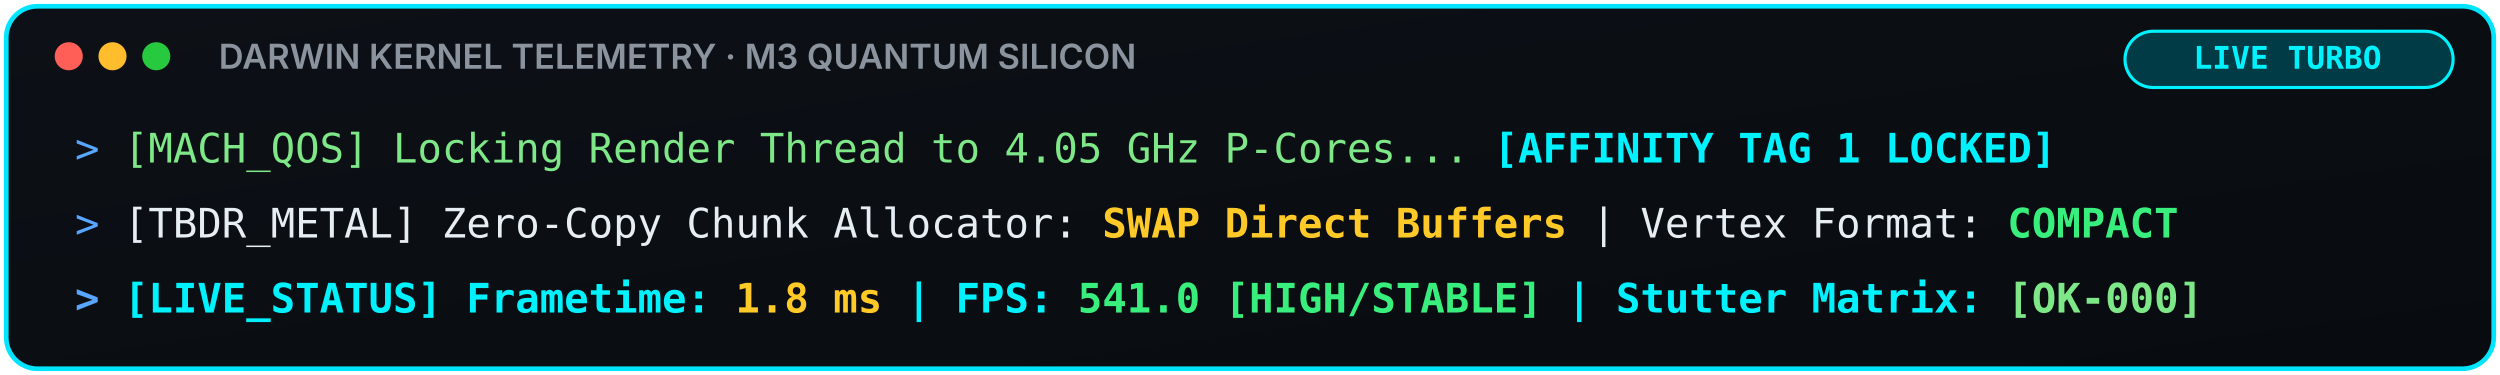
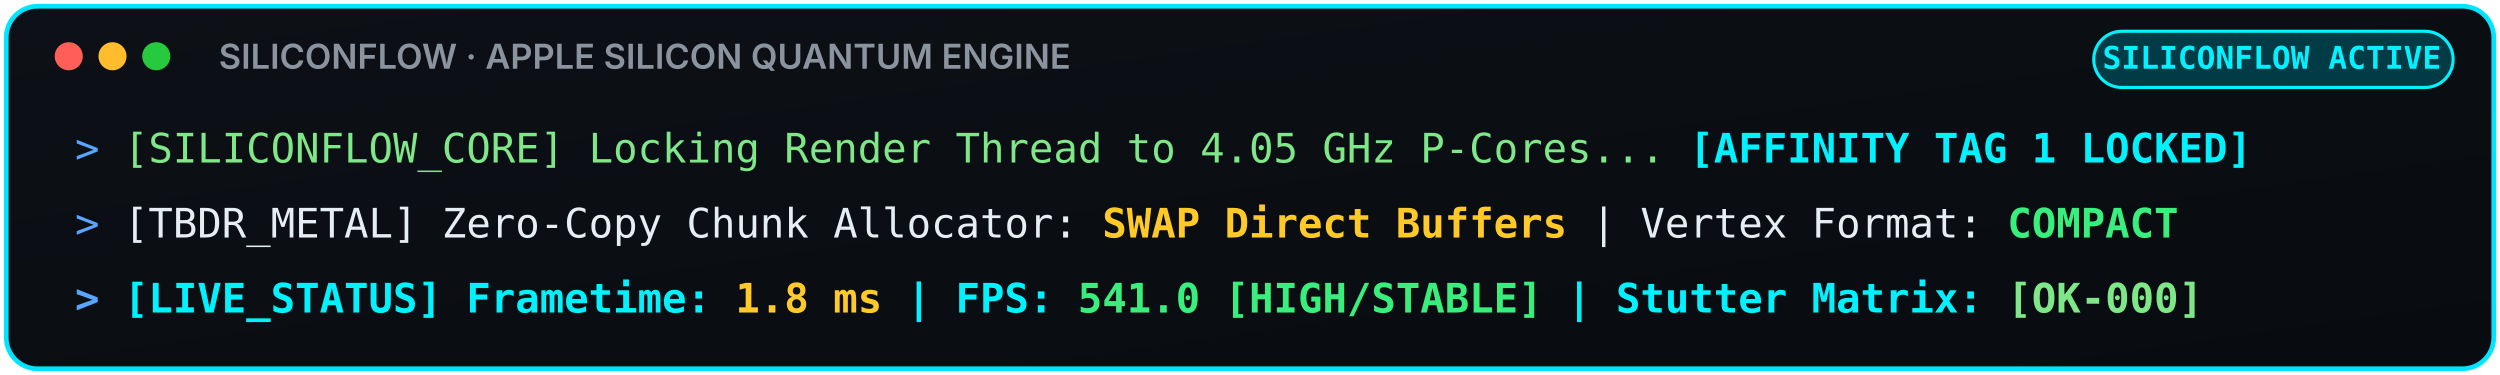
<svg xmlns="http://www.w3.org/2000/svg" viewBox="0 0 800 120" width="100%" height="120">
  <defs>
    <linearGradient id="bgGrad" x1="0%" y1="0%" x2="100%" y2="100%">
      <stop offset="0%" stop-color="#0d1117" />
      <stop offset="100%" stop-color="#080c10" />
    </linearGradient>
    <linearGradient id="cyanGlow" x1="0%" y1="0%" x2="100%" y2="0%">
      <stop offset="0%" stop-color="#00f2fe" />
      <stop offset="100%" stop-color="#4facfe" />
-     </linearGradient>
-     <linearGradient id="amberGlow" x1="0%" y1="0%" x2="100%" y2="0%">
-       <stop offset="0%" stop-color="#ffb347" />
-       <stop offset="100%" stop-color="#ffcc33" />
    </linearGradient>
    <filter id="glow" x="-20%" y="-20%" width="140%" height="140%">
      <feGaussianBlur stdDeviation="3" result="blur" />
      <feMerge>
        <feMergeNode in="blur" />
        <feMergeNode in="SourceGraphic" />
      </feMerge>
    </filter>
  </defs>
  <rect x="2" y="2" width="796" height="116" rx="10" fill="url(#bgGrad)" stroke="#00e5ff" stroke-width="1.5" />
  <circle cx="22" cy="18" r="4.5" fill="#ff5f56" />
  <circle cx="36" cy="18" r="4.5" fill="#ffbd2e" />
  <circle cx="50" cy="18" r="4.5" fill="#27c93f" />
-   <text x="70" y="22" fill="#8b949e" font-family="-apple-system, BlinkMacSystemFont, 'Segoe UI', monospace" font-size="11" font-weight="600">DARWIN KERNEL TELEMETRY · M3 QUANTUM SILICON</text>
-   <rect x="680" y="10" width="105" height="18" rx="9" fill="#003b46" stroke="#00f2fe" stroke-width="1">
+   <text x="70" y="22" fill="#8b949e" font-family="-apple-system, BlinkMacSystemFont, 'Segoe UI', monospace" font-size="11" font-weight="600">SILICONFLOW · APPLE SILICON QUANTUM ENGINE</text>
+   <rect x="670" y="10" width="115" height="18" rx="9" fill="#003b46" stroke="#00f2fe" stroke-width="1">
    <animate attributeName="opacity" values="0.7;1;0.7" dur="2s" repeatCount="indefinite" />
  </rect>
-   <text x="732" y="22" fill="#00f2fe" font-family="monospace" font-size="10" font-weight="bold" text-anchor="middle">LIVE TURBO</text>
+   <text x="727" y="22" fill="#00f2fe" font-family="monospace" font-size="10" font-weight="bold" text-anchor="middle">SILICONFLOW ACTIVE</text>
  <g font-family="ui-monospace, 'SF Mono', Menlo, monospace" font-size="13">
    <text x="24" y="52" fill="#7ee787">
-       <tspan fill="#58a6ff">&gt;</tspan> [MACH_QOS] Locking Render Thread to 4.05 GHz P-Cores...
+       <tspan fill="#58a6ff">&gt;</tspan> [SILICONFLOW_CORE] Locking Render Thread to 4.05 GHz P-Cores...
      <tspan fill="#00f2fe" font-weight="bold" filter="url(#glow)">[AFFINITY TAG 1 LOCKED]</tspan>
    </text>
    <text x="24" y="76" fill="#e6edf3">
      <tspan fill="#58a6ff">&gt;</tspan> [TBDR_METAL] Zero-Copy Chunk Allocator:
      <tspan fill="#ffca28" font-weight="bold">SWAP Direct Buffers</tspan> | Vertex Format:
      <tspan fill="#38ef7d" font-weight="bold">COMPACT</tspan>
    </text>
    <text x="24" y="100" fill="#00f2fe" font-weight="bold">
      <tspan fill="#58a6ff">&gt;</tspan> [LIVE_STATUS] Frametime: <tspan fill="#ffca28">1.8 ms</tspan> | FPS: <tspan fill="#38ef7d">541.0 [HIGH/STABLE]</tspan> | Stutter Matrix: <tspan fill="#7ee787">[OK-000]</tspan>
    </text>
  </g>
</svg>
